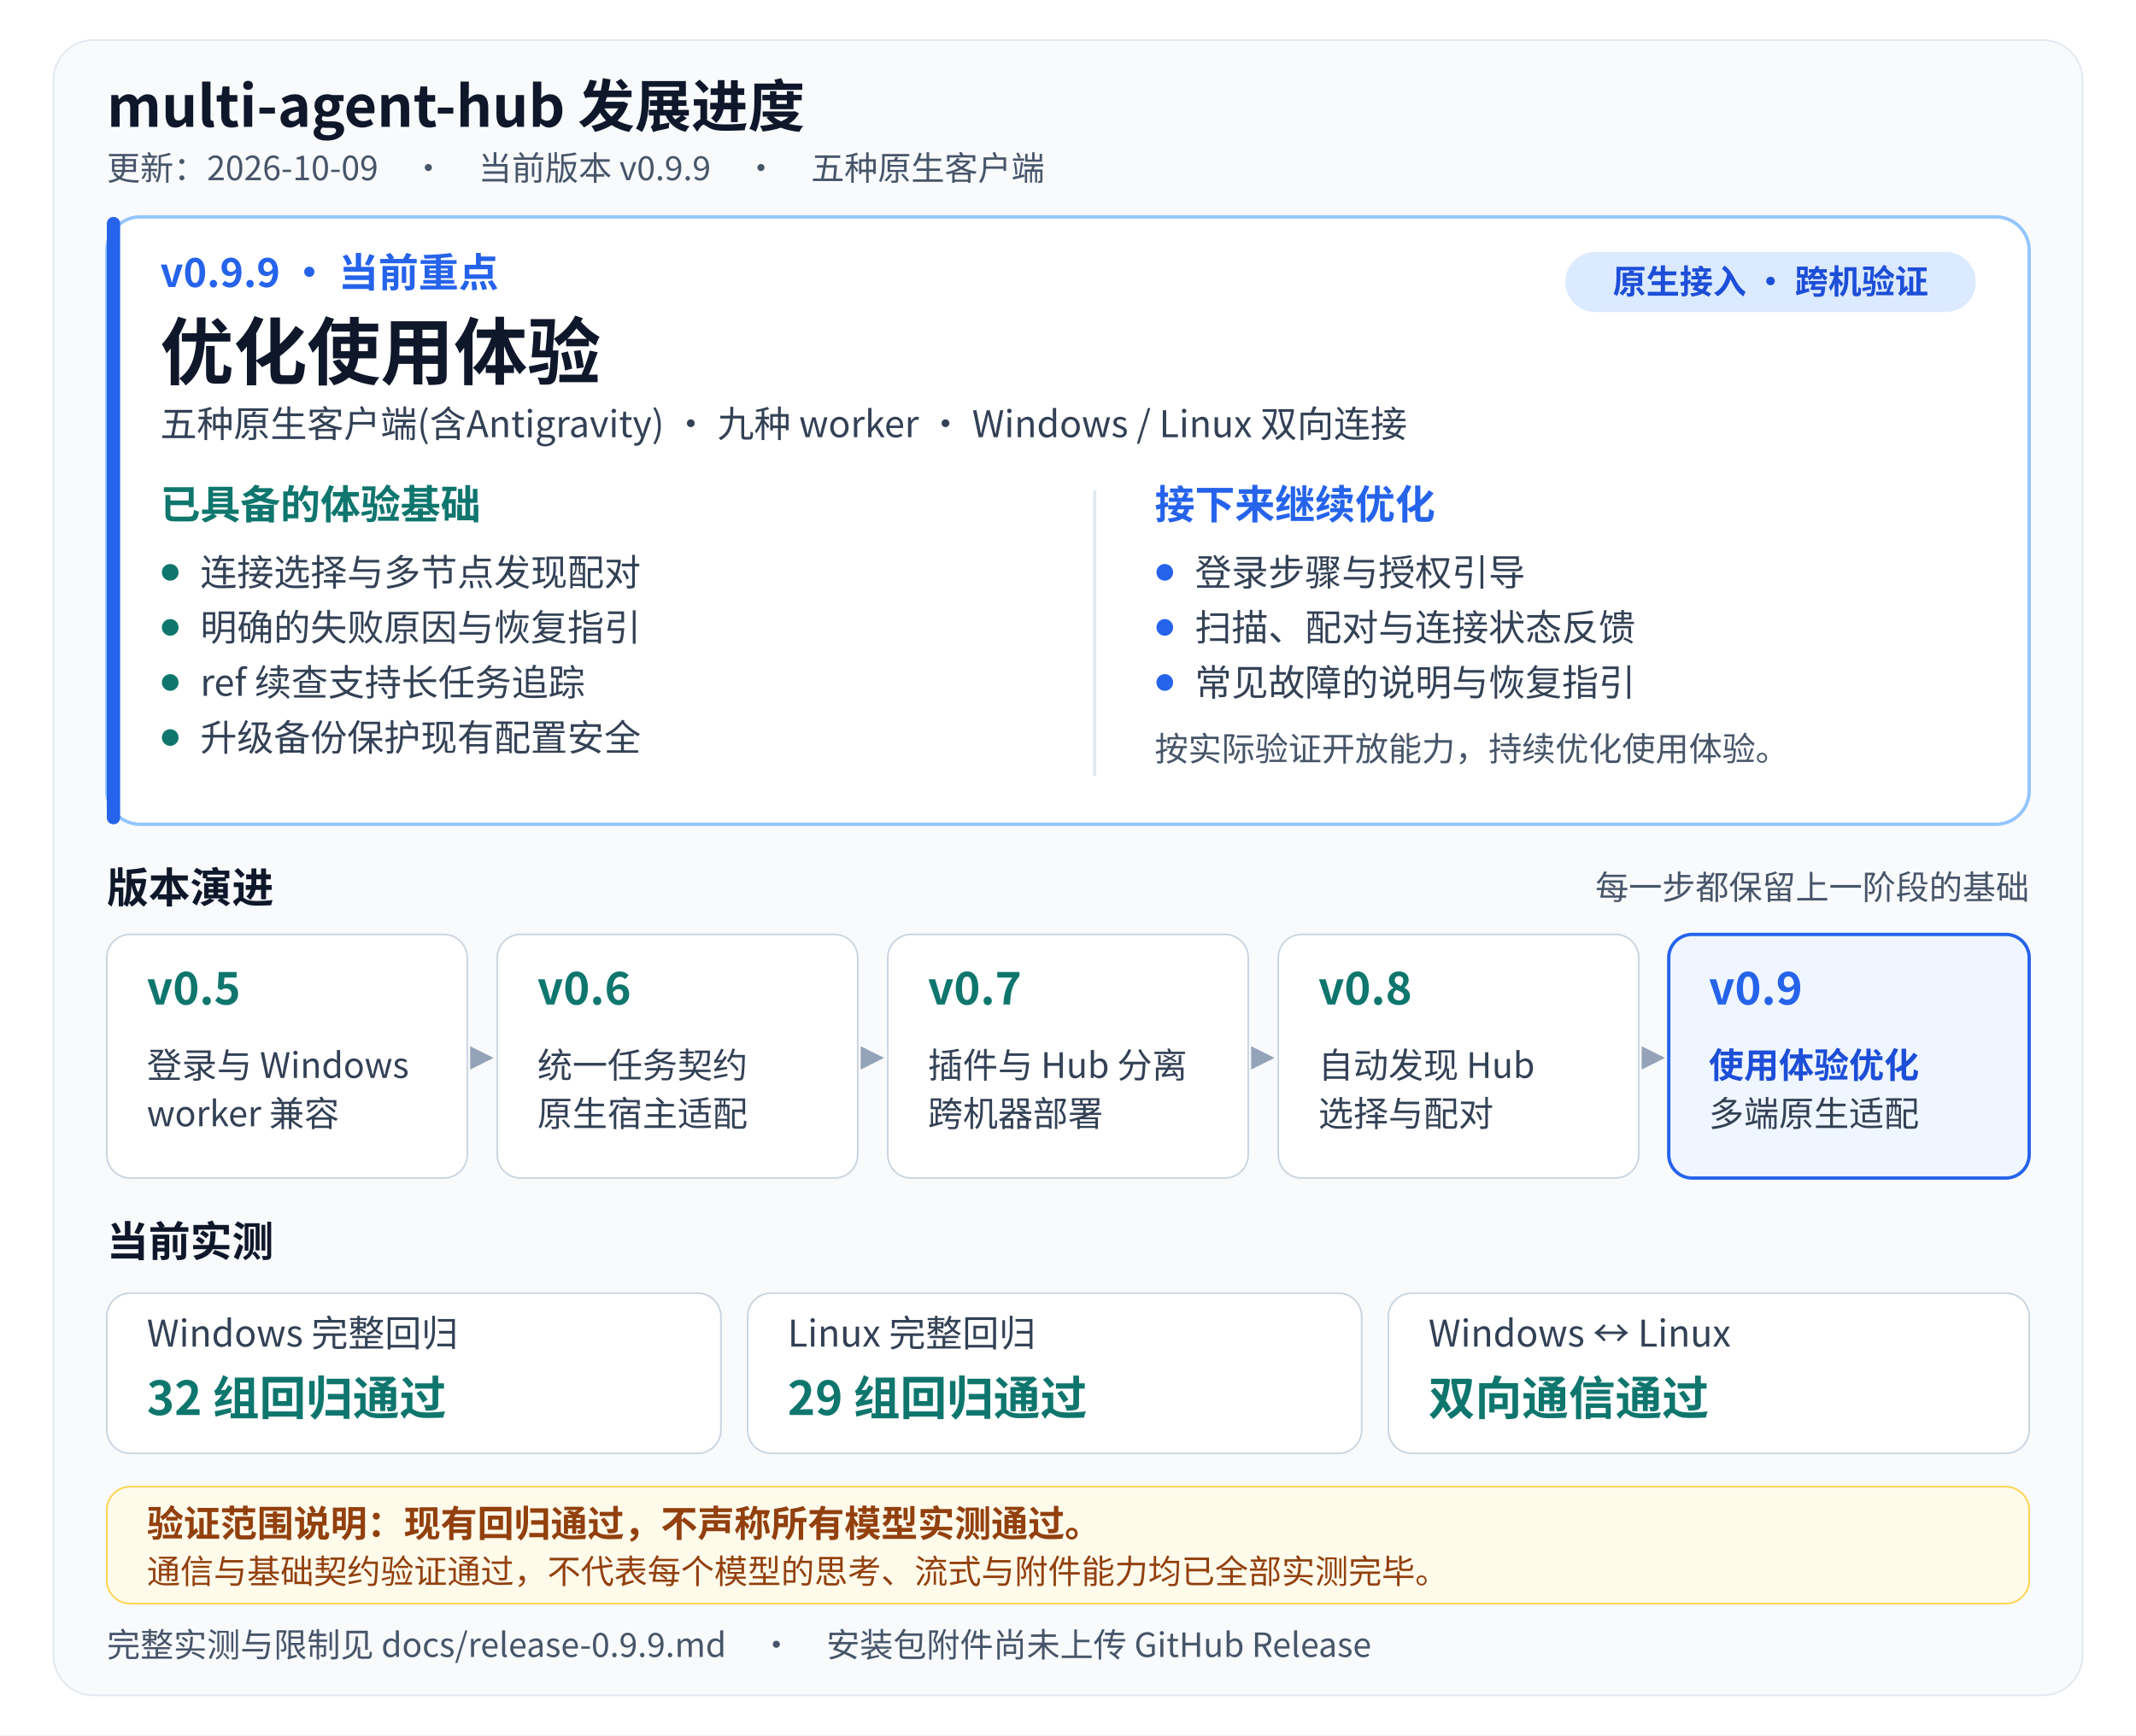
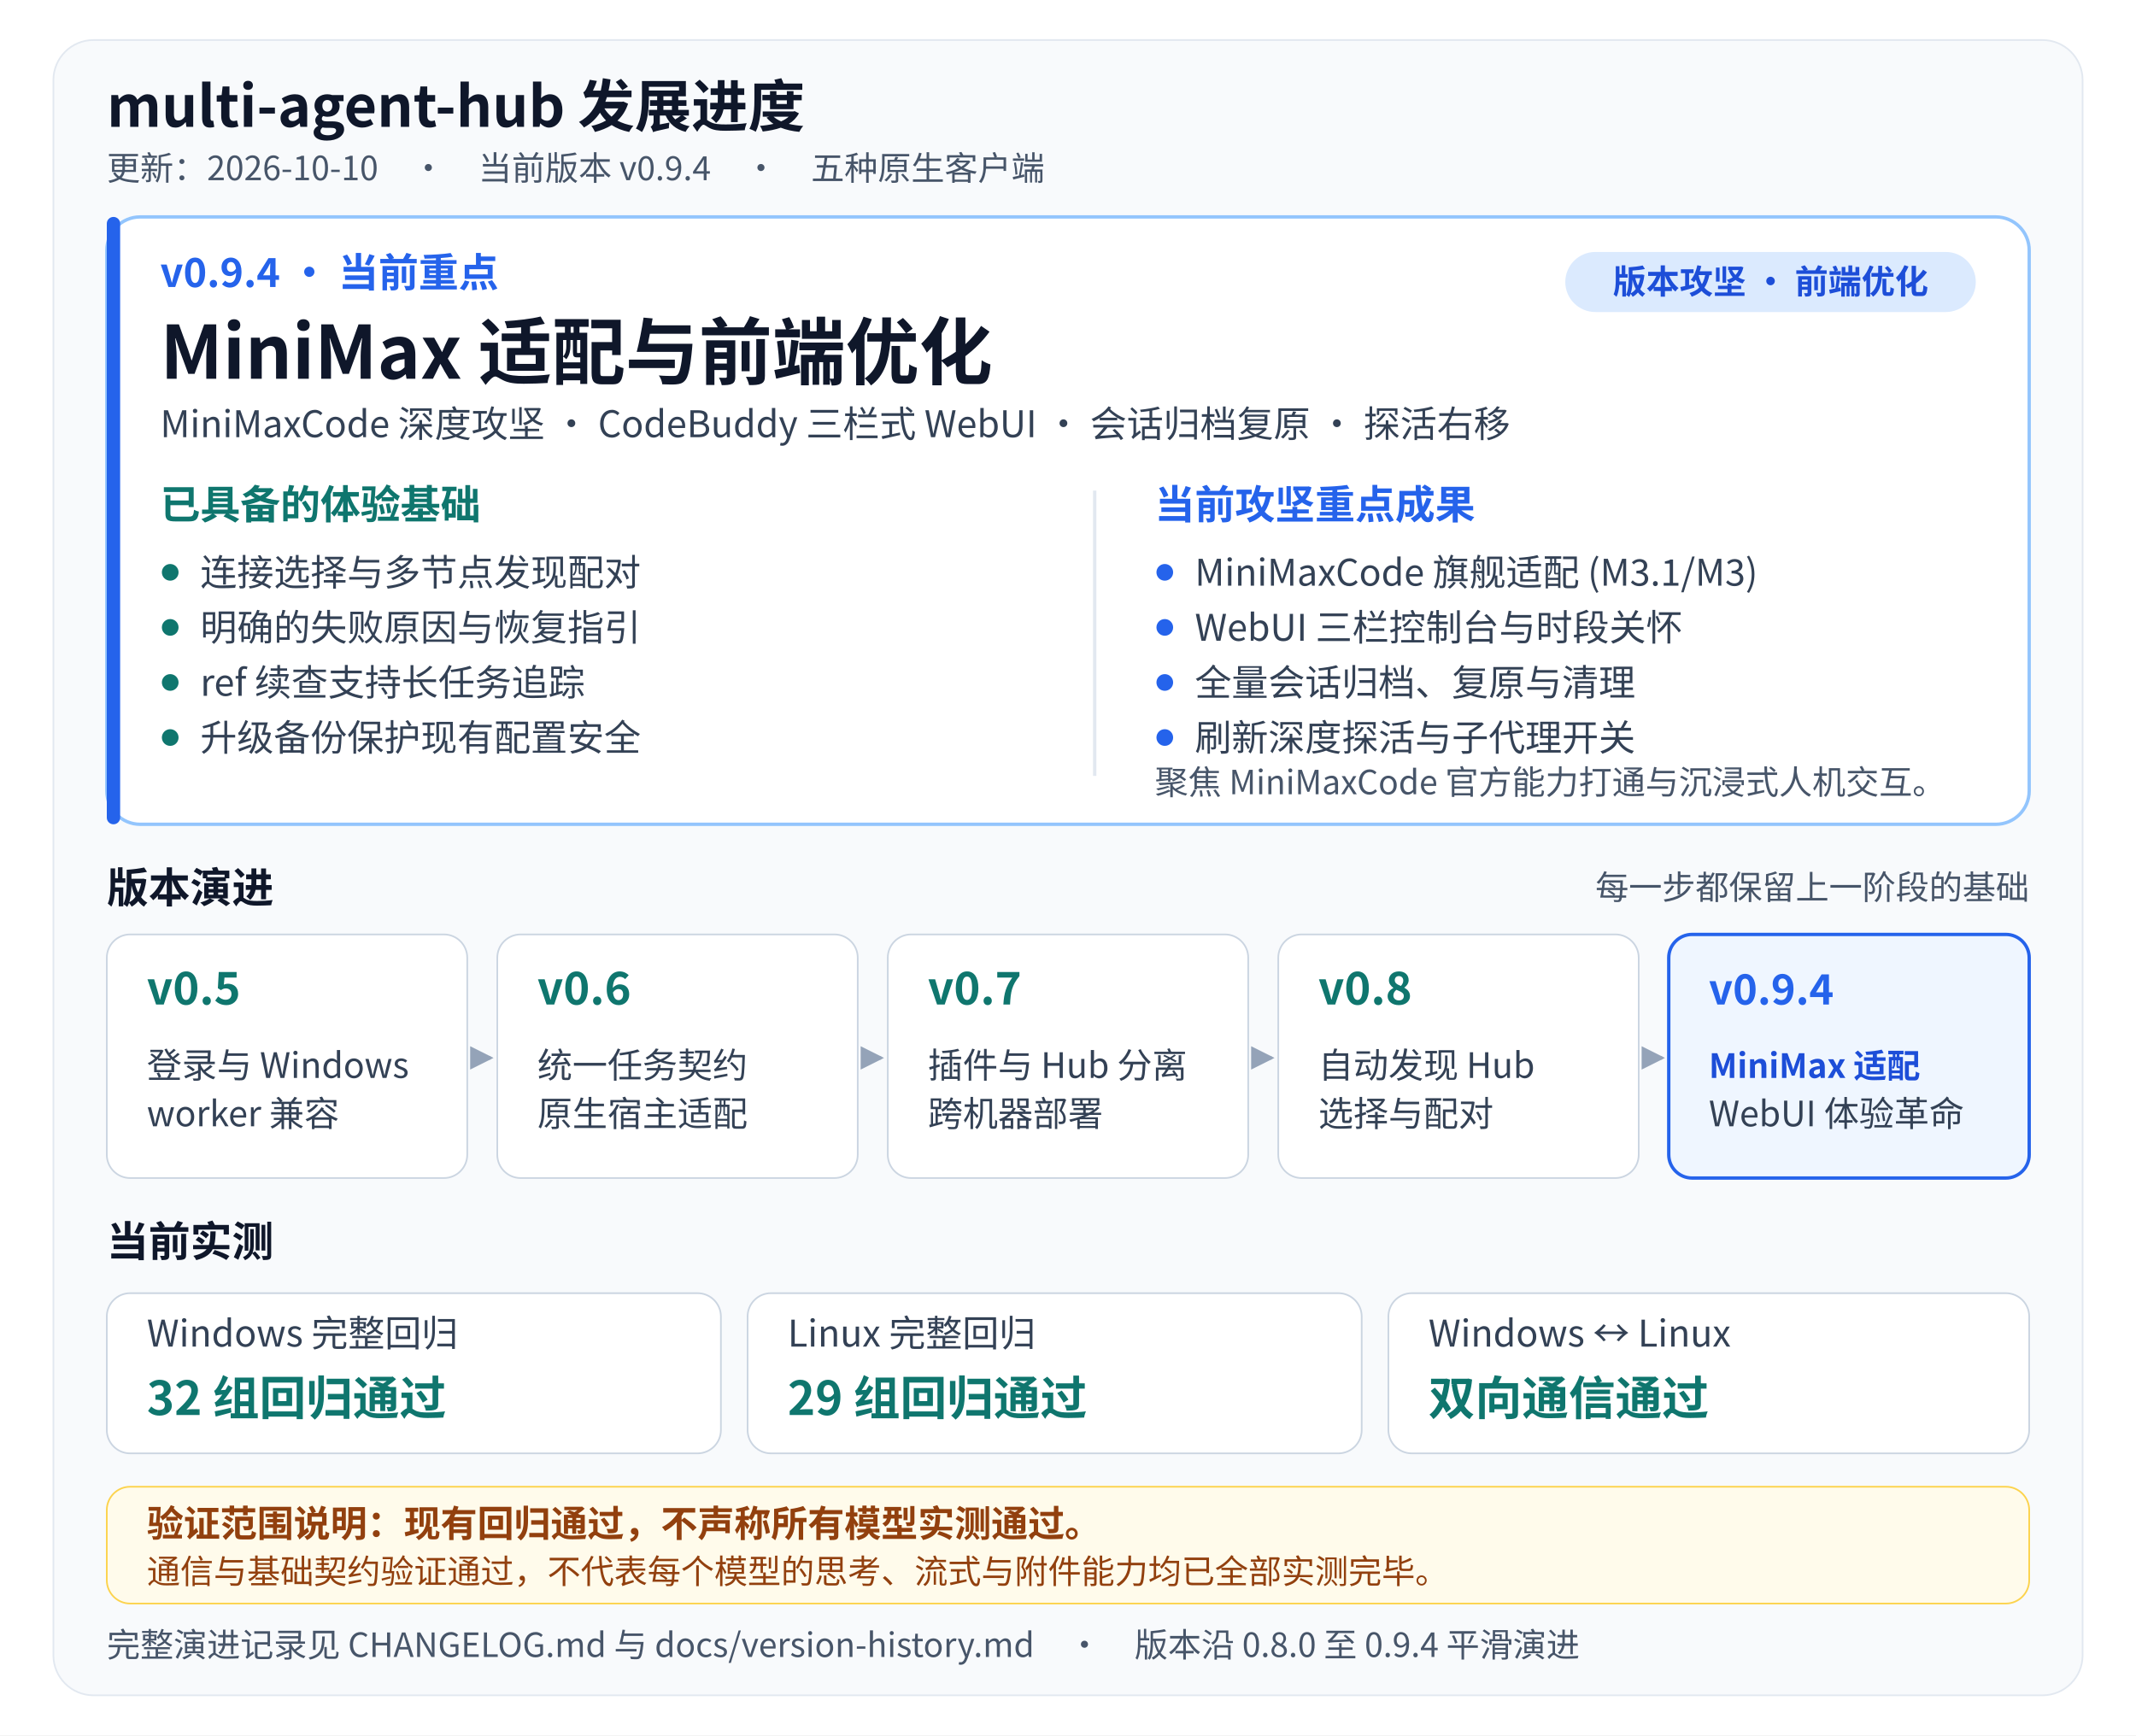
<svg xmlns="http://www.w3.org/2000/svg" width="1280" height="1040" viewBox="0 0 1280 1040" role="img" aria-labelledby="roadmap-title roadmap-desc" font-family="Microsoft YaHei, Noto Sans CJK SC, Segoe UI, sans-serif">
  <defs>
    <style>
      .title { font-size:34px; font-weight:700; fill:#0f172a; }
      .meta { font-size:20px; fill:#475569; }
      .focus { font-size:44px; font-weight:700; fill:#0f172a; }
      .lead { font-size:22px; fill:#334155; }
      .section { font-size:25px; font-weight:700; fill:#0f172a; }
      .body { font-size:22px; fill:#334155; }
      .version { font-size:27px; font-weight:700; fill:#0f766e; }
      .stage { font-size:21px; fill:#334155; }
      .stat { font-size:28px; font-weight:700; fill:#0f766e; }
      .note { font-size:20px; fill:#475569; }
    </style>
    <marker id="timeline-arrow" viewBox="0 0 8 8" refX="7" refY="4" markerWidth="7" markerHeight="7" orient="auto">
      <path d="M 0 0 L 8 4 L 0 8 Z" fill="#94a3b8" />
    </marker>
  </defs>
  <rect width="1280" height="1040" fill="#ffffff" />
  <rect x="32" y="24" width="1216" height="992" rx="24" fill="#f8fafc" stroke="#e2e8f0" />
  <text x="64" y="76" class="title">multi-agent-hub 发展进度</text>
-   <text x="64" y="108" class="meta">更新：2026-10-09　·　当前版本 v0.9.9　·　五种原生客户端</text>
+   <text x="64" y="108" class="meta">更新：2026-10-10　·　当前版本 v0.9.4　·　五种原生客户端</text>
  <g id="current-focus">
    <rect x="64" y="130" width="1152" height="364" rx="20" fill="#ffffff" stroke="#93c5fd" stroke-width="2" />
    <rect x="64" y="130" width="8" height="364" rx="4" fill="#2563eb" />
-     <text x="96" y="172" font-size="24" font-weight="700" fill="#2563eb">v0.9.9 · 当前重点</text>
+     <text x="96" y="172" font-size="24" font-weight="700" fill="#2563eb">v0.9.4 · 当前重点</text>
    <rect x="938" y="151" width="246" height="36" rx="18" fill="#dbeafe" />
-     <text x="1061" y="176" text-anchor="middle" font-size="20" font-weight="700" fill="#1d4ed8">原生接入 · 跨机验证</text>
-     <text x="96" y="227" class="focus">优化使用体验</text>
-     <text x="96" y="262" class="lead">五种原生客户端(含Antigravity) · 九种 worker · Windows / Linux 双向连接</text>
+     <text x="1061" y="176" text-anchor="middle" font-size="20" font-weight="700" fill="#1d4ed8">版本攻坚 · 前端优化</text>
+     <text x="96" y="227" class="focus">MiniMax 适配与前端优化</text>
+     <text x="96" y="262" class="lead">MiniMaxCode 深度攻坚 · CodeBuddy 三栏式 WebUI · 会话归档复原 · 探活右移</text>
    <line x1="656" y1="294" x2="656" y2="465" stroke="#e2e8f0" stroke-width="2" />
    <text x="96" y="311" font-size="24" font-weight="700" fill="#0f766e">已具备的体验基础</text>
    <circle cx="102" cy="343" r="5" fill="#0f766e" />
    <text x="120" y="351" class="body">连接选择与多节点发现配对</text>
    <circle cx="102" cy="376" r="5" fill="#0f766e" />
    <text x="120" y="384" class="body">明确的失败原因与恢复指引</text>
    <circle cx="102" cy="409" r="5" fill="#0f766e" />
    <text x="120" y="417" class="body">ref 续查支持长任务追踪</text>
    <circle cx="102" cy="442" r="5" fill="#0f766e" />
    <text x="120" y="450" class="body">升级备份保护现有配置安全</text>
-     <text x="692" y="311" font-size="24" font-weight="700" fill="#2563eb">接下来继续优化</text>
+     <text x="692" y="311" font-size="24" font-weight="700" fill="#2563eb">当前攻坚重点成果</text>
    <circle cx="698" cy="343" r="5" fill="#2563eb" />
-     <text x="716" y="351" class="body">登录步骤与授权引导</text>
+     <text x="716" y="351" class="body">MiniMaxCode 旗舰适配 (M3.1/M3)</text>
    <circle cx="698" cy="376" r="5" fill="#2563eb" />
-     <text x="716" y="384" class="body">扫描、配对与连接状态反馈</text>
+     <text x="716" y="384" class="body">WebUI 三栏控制台与时段关怀</text>
    <circle cx="698" cy="409" r="5" fill="#2563eb" />
-     <text x="716" y="417" class="body">常见故障的说明与恢复指引</text>
-     <text x="692" y="456" class="note">按实际验证开放能力，持续优化使用体验。</text>
+     <text x="716" y="417" class="body">全量会话归档、复原与清理</text>
+     <circle cx="698" cy="442" r="5" fill="#2563eb" />
+     <text x="716" y="450" class="body">刷新深度探活与子代理开关</text>
+     <text x="692" y="476" class="note">聚焦 MiniMaxCode 官方能力打通与沉浸式人机交互。</text>
  </g>
  <text x="64" y="541" class="section">版本演进</text>
  <text x="1216" y="539" text-anchor="end" class="note">每一步都保留上一阶段的基础</text>
  <g id="version-timeline">
    <rect x="64" y="560" width="216" height="146" rx="14" fill="#ffffff" stroke="#cbd5e1" />
    <text x="88" y="602" class="version">v0.5</text>
    <text x="88" y="646" class="stage">登录与 Windows</text>
    <text x="88" y="675" class="stage">worker 兼容</text>
    <line x1="284" y1="634" x2="294" y2="634" stroke="#94a3b8" stroke-width="2" marker-end="url(#timeline-arrow)" />
    <rect x="298" y="560" width="216" height="146" rx="14" fill="#ffffff" stroke="#cbd5e1" />
    <text x="322" y="602" class="version">v0.6</text>
    <text x="322" y="646" class="stage">统一任务契约</text>
    <text x="322" y="675" class="stage">原生宿主适配</text>
    <line x1="518" y1="634" x2="528" y2="634" stroke="#94a3b8" stroke-width="2" marker-end="url(#timeline-arrow)" />
    <rect x="532" y="560" width="216" height="146" rx="14" fill="#ffffff" stroke="#cbd5e1" />
    <text x="556" y="602" class="version">v0.7</text>
    <text x="556" y="646" class="stage">插件与 Hub 分离</text>
    <text x="556" y="675" class="stage">跨机器部署</text>
    <line x1="752" y1="634" x2="762" y2="634" stroke="#94a3b8" stroke-width="2" marker-end="url(#timeline-arrow)" />
    <rect x="766" y="560" width="216" height="146" rx="14" fill="#ffffff" stroke="#cbd5e1" />
    <text x="790" y="602" class="version">v0.8</text>
    <text x="790" y="646" class="stage">自动发现 Hub</text>
    <text x="790" y="675" class="stage">选择与配对</text>
    <line x1="986" y1="634" x2="996" y2="634" stroke="#94a3b8" stroke-width="2" marker-end="url(#timeline-arrow)" />
    <rect x="1000" y="560" width="216" height="146" rx="14" fill="#eff6ff" stroke="#2563eb" stroke-width="2" />
-     <text x="1024" y="602" font-size="27" font-weight="700" fill="#2563eb">v0.9</text>
-     <text x="1024" y="646" font-size="21" font-weight="700" fill="#1d4ed8">使用体验优化</text>
-     <text x="1024" y="675" class="stage">多端原生适配</text>
+     <text x="1024" y="602" font-size="25" font-weight="700" fill="#2563eb">v0.9.4</text>
+     <text x="1024" y="646" font-size="20" font-weight="700" fill="#1d4ed8">MiniMax 适配</text>
+     <text x="1024" y="675" class="stage">WebUI 体验革命</text>
  </g>
  <text x="64" y="753" class="section">当前实测</text>
  <g id="validation-summary">
    <rect x="64" y="775" width="368" height="96" rx="14" fill="#ffffff" stroke="#cbd5e1" />
    <text x="88" y="807" class="body">Windows 完整回归</text>
    <text x="88" y="848" class="stat">32 组回归通过</text>
    <rect x="448" y="775" width="368" height="96" rx="14" fill="#ffffff" stroke="#cbd5e1" />
    <text x="472" y="807" class="body">Linux 完整回归</text>
    <text x="472" y="848" class="stat">29 组回归通过</text>
    <rect x="832" y="775" width="384" height="96" rx="14" fill="#ffffff" stroke="#cbd5e1" />
    <text x="856" y="807" class="body">Windows ↔ Linux</text>
    <text x="856" y="848" class="stat">双向通信通过</text>
  </g>
  <g id="authentication-boundary">
    <rect x="64" y="891" width="1152" height="70" rx="14" fill="#fffbeb" stroke="#fcd34d" />
    <text x="88" y="921" font-size="22" font-weight="700" fill="#92400e">验证范围说明：现有回归通过，不声称所有模型实测通过。</text>
    <text x="88" y="949" font-size="20" fill="#92400e">通信与基础契约验证通过，不代表每个模型的思考、流式与附件能力均已全部实测完毕。</text>
  </g>
-   <text x="64" y="993" class="note">完整实测与限制见 docs/release-0.9.9.md　·　安装包附件尚未上传 GitHub Release</text>
+   <text x="64" y="993" class="note">完整演进记录见 CHANGELOG.md 与 docs/version-history.md　·　版本沿 0.8.0 至 0.9.4 平滑演进</text>
</svg>
